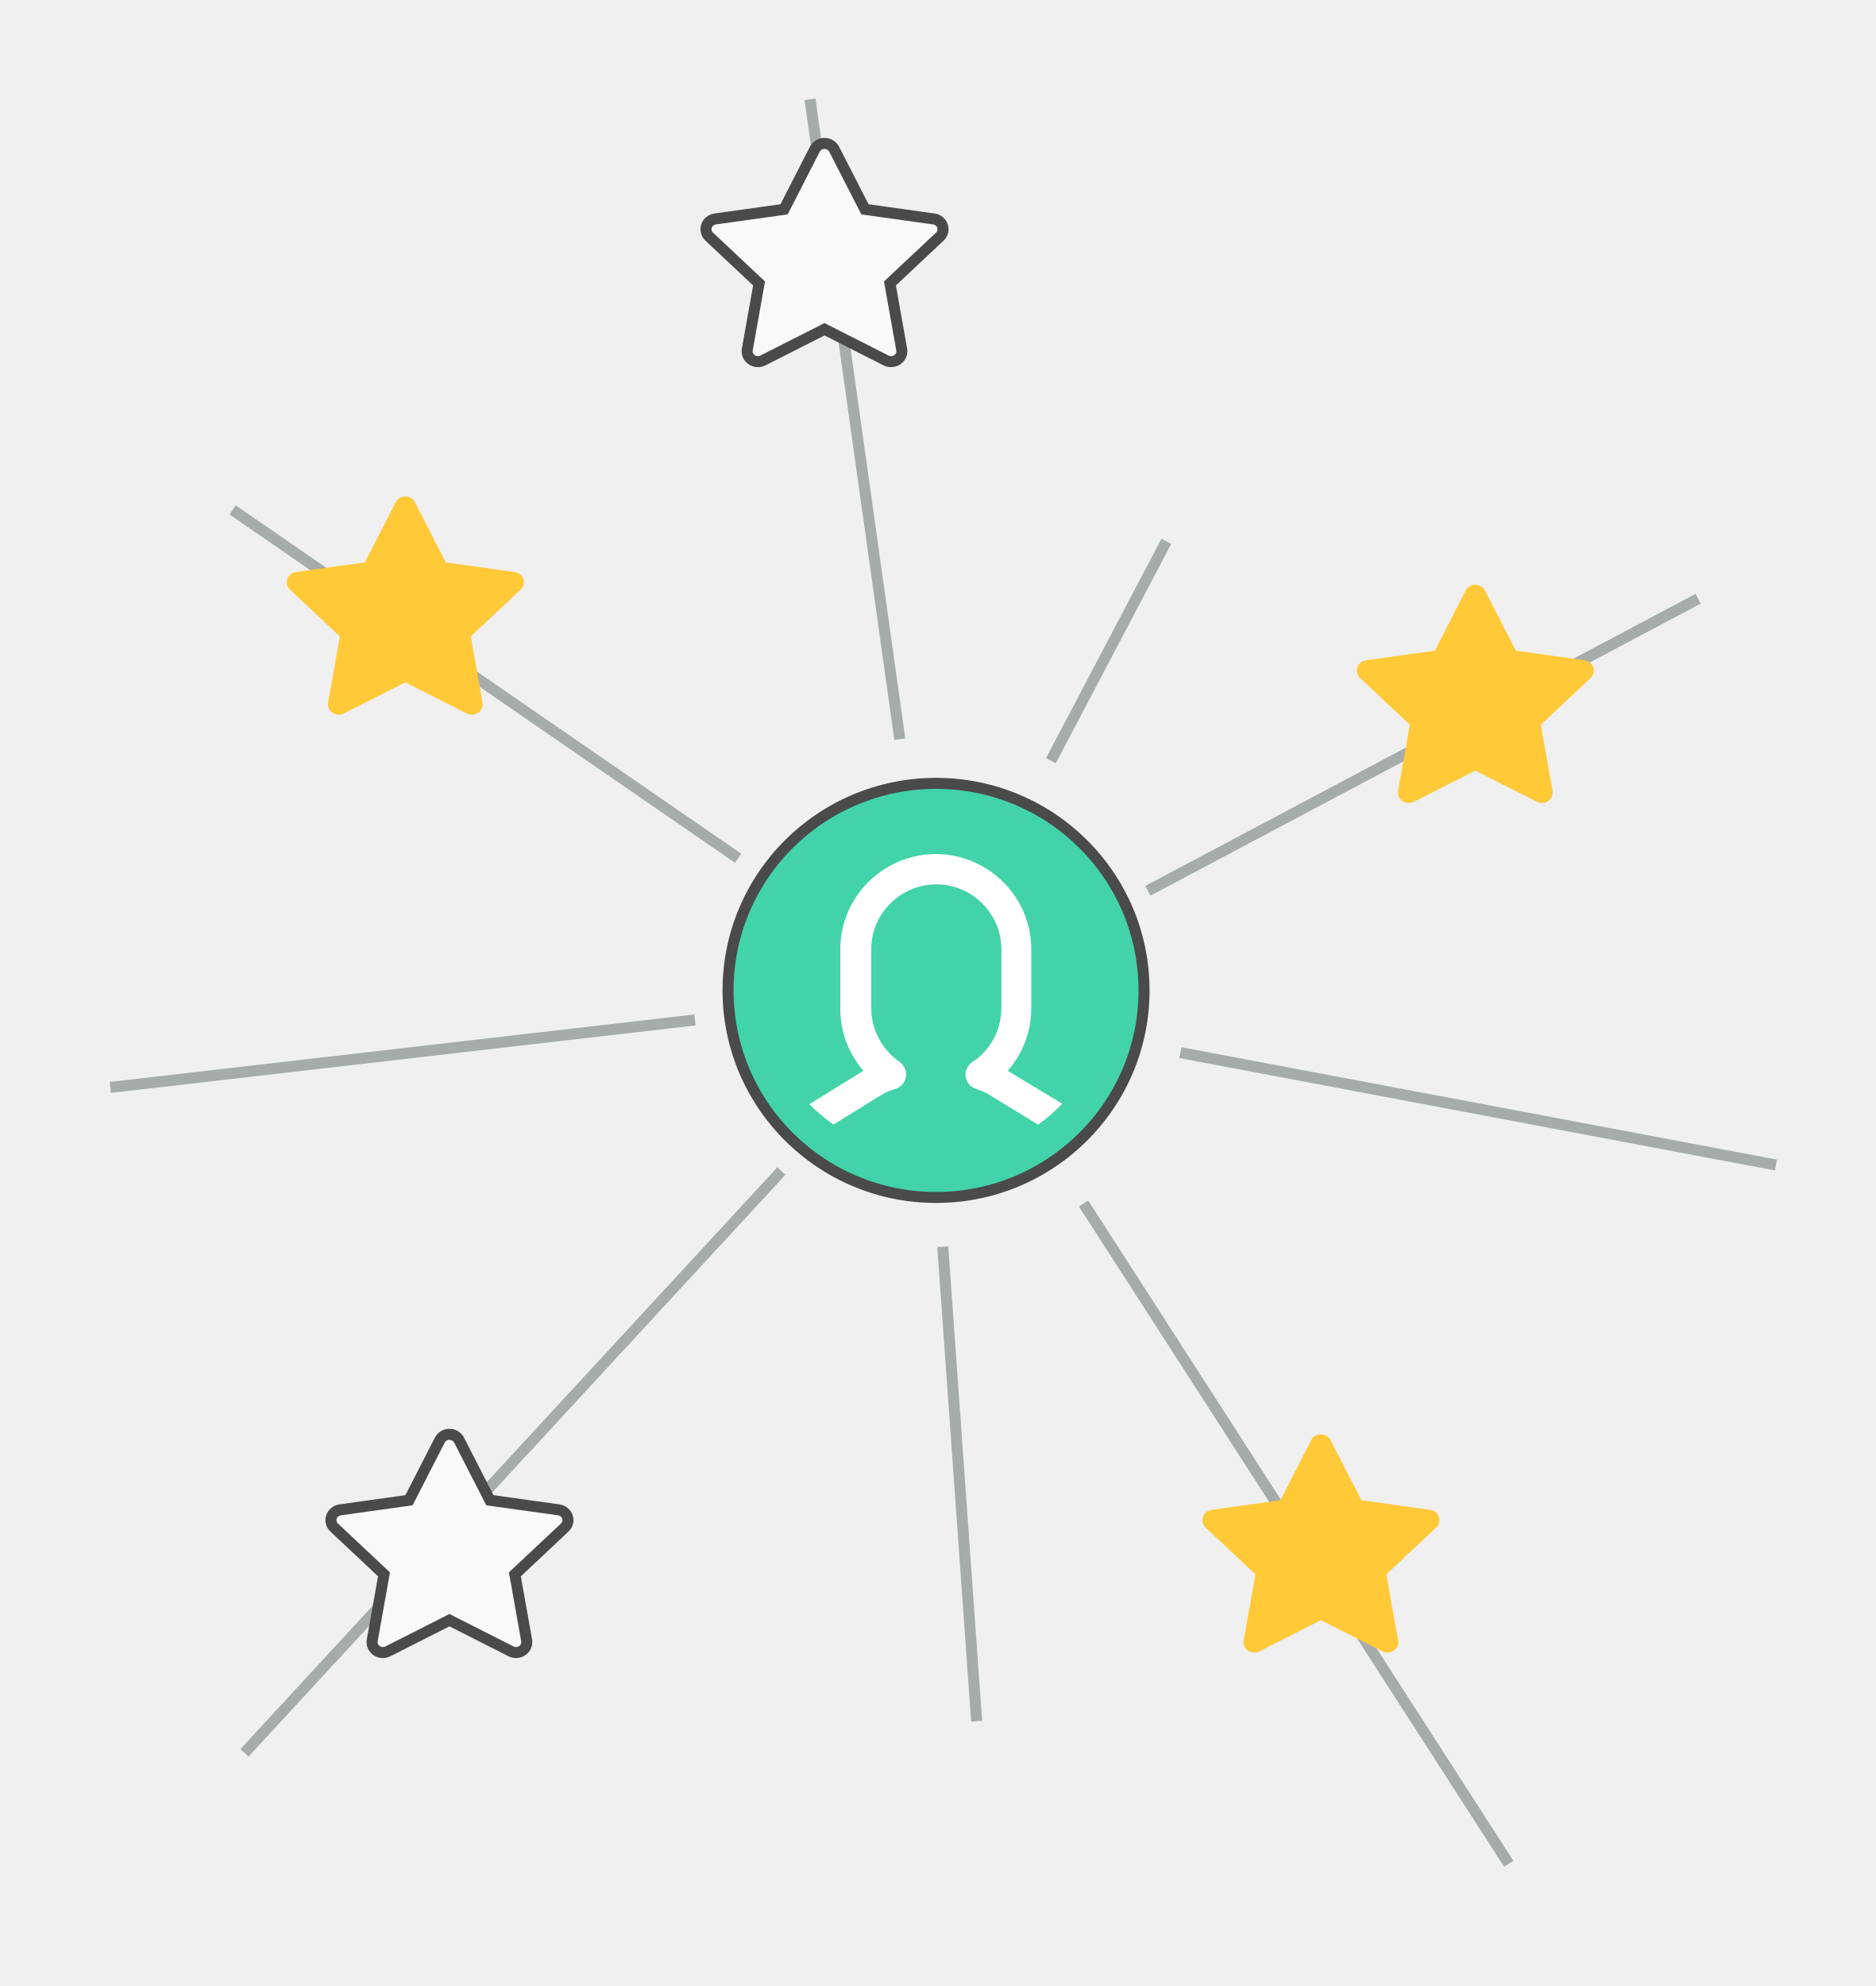
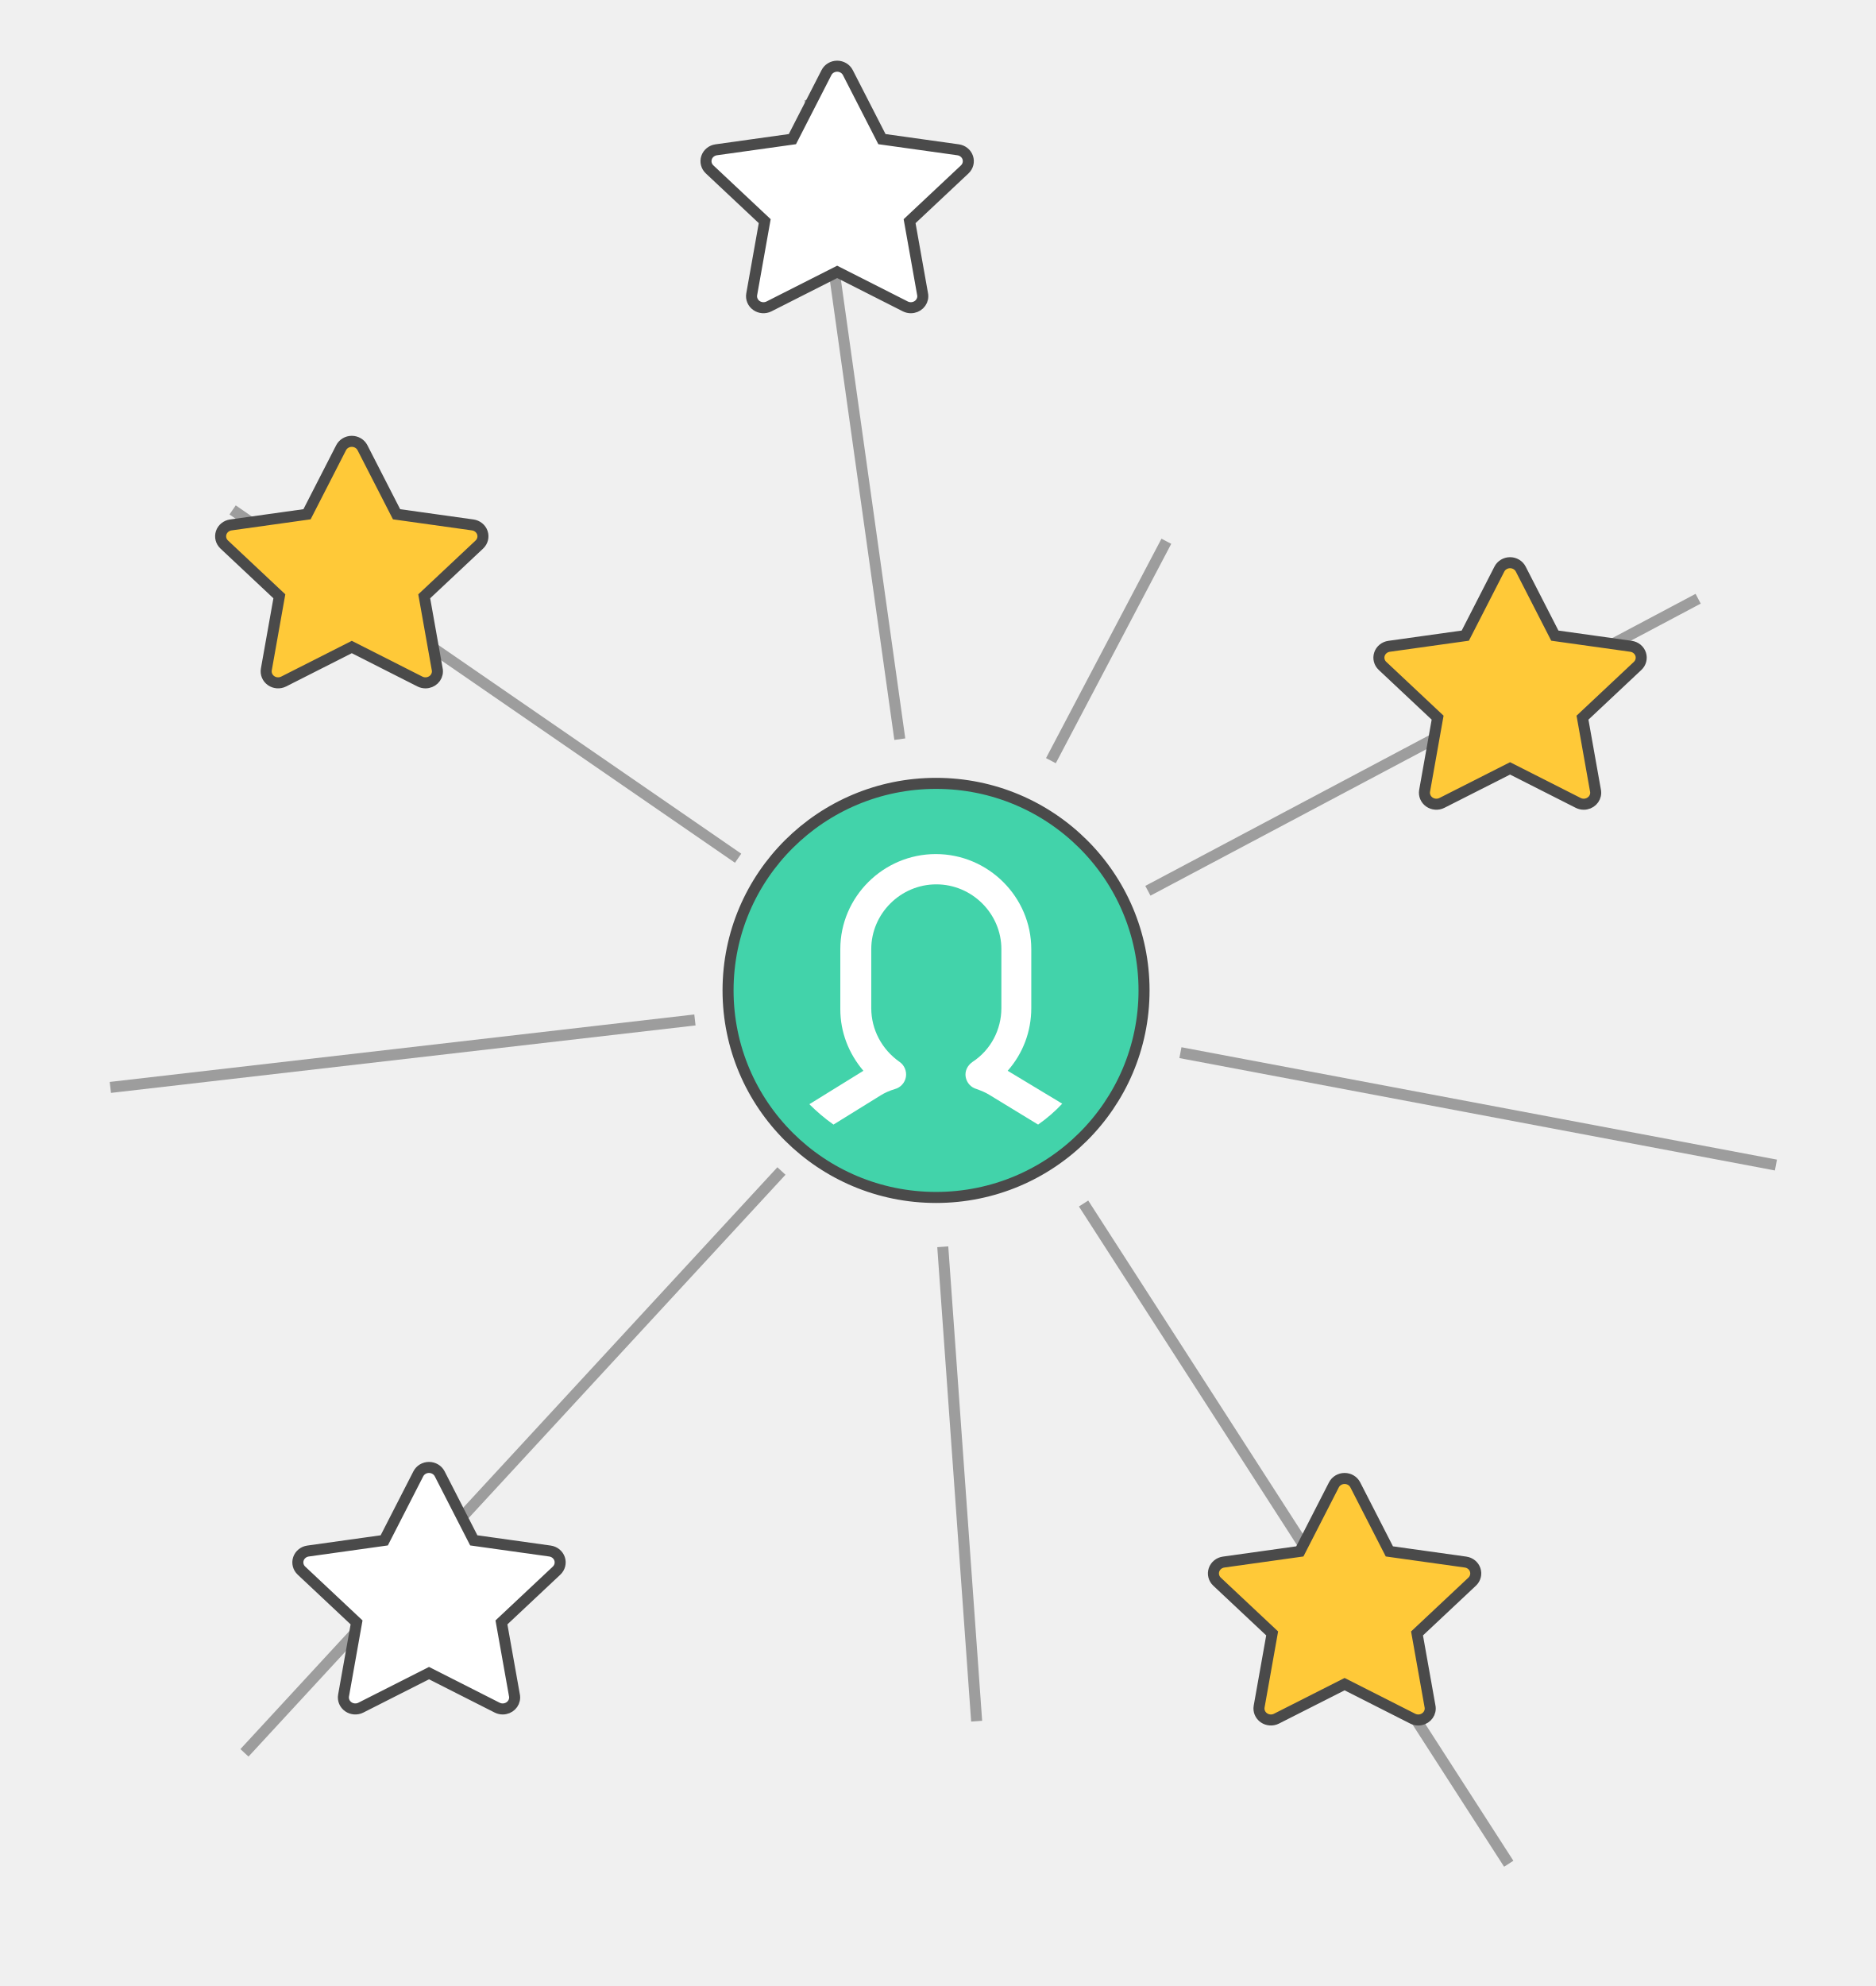
<svg xmlns="http://www.w3.org/2000/svg" width="170px" height="180px" viewBox="0 0 170 180" version="1.1">
  <defs />
  <g id="Page-1" stroke="none" stroke-width="1" fill="none" fill-rule="evenodd">
    <g id="evaluate-copy-3">
-       <path d="M81.5,66.5 L73.5,9.5" id="Line" stroke="#A5ACAA" stroke-linecap="square" />
-       <path d="M88.5,155.5 L85.5,113.5" id="Line" stroke="#A5ACAA" stroke-linecap="square" />
-       <path d="M66.5,77.5 L21.5,46.5" id="Line-Copy-5" stroke="#A5ACAA" stroke-linecap="square" />
-       <path d="M136.5,168.5 L98.5,109.5" id="Line-Copy" stroke="#A5ACAA" stroke-linecap="square" />
-       <path d="M153.5,54.5 L104.5,80.5" id="Line-Copy-2" stroke="#A5ACAA" stroke-linecap="square" />
-       <path d="M160.5,105.5 L107.5,95.5" id="Line-Copy-3" stroke="#A5ACAA" stroke-linecap="square" />
-       <path d="M62.5,92.5 L10.5,98.5" id="Line-Copy-4" stroke="#A5ACAA" stroke-linecap="square" />
-       <path d="M105.5,49.5 L95.5,68.5" id="Line-Copy-7" stroke="#A5ACAA" stroke-linecap="square" />
-       <path d="M70.5,106.5 L22.5,158.5" id="Line-Copy-6" stroke="#A5ACAA" stroke-linecap="square" />
-       <path d="M143.65,59.845 L137.41,58.972 L134.619,53.525 C134.455,53.203 134.115,53 133.743,53 C133.371,53 133.032,53.203 132.867,53.525 L130.077,58.972 L123.836,59.845 C123.468,59.897 123.163,60.145 123.048,60.486 C122.933,60.826 123.029,61.201 123.295,61.45 L127.811,65.69 L126.744,71.678 C126.681,72.031 126.832,72.388 127.133,72.598 C127.434,72.809 127.832,72.836 128.162,72.67 L133.743,69.843 L139.325,72.67 C139.468,72.742 139.624,72.778 139.779,72.778 C140.322,72.776 140.757,72.356 140.757,71.837 C140.757,71.765 140.749,71.694 140.733,71.627 L139.676,65.69 L144.191,61.451 C144.458,61.201 144.553,60.827 144.438,60.486 C144.324,60.145 144.018,59.897 143.65,59.845 Z" id="Shape-Copy-3" fill="#FFC938" />
-       <path d="M129.65,136.845 L123.41,135.972 L120.619,130.525 C120.455,130.203 120.115,130 119.743,130 C119.371,130 119.032,130.203 118.867,130.525 L116.077,135.972 L109.836,136.845 C109.468,136.897 109.163,137.145 109.048,137.486 C108.933,137.826 109.029,138.201 109.295,138.45 L113.811,142.69 L112.744,148.678 C112.681,149.031 112.832,149.388 113.133,149.598 C113.434,149.809 113.832,149.836 114.162,149.67 L119.743,146.843 L125.325,149.67 C125.468,149.742 125.624,149.778 125.779,149.778 C126.322,149.776 126.757,149.356 126.757,148.837 C126.757,148.765 126.749,148.694 126.733,148.627 L125.676,142.69 L130.191,138.451 C130.458,138.201 130.553,137.827 130.438,137.486 C130.324,137.145 130.018,136.897 129.65,136.845 Z" id="Shape-Copy-4" fill="#FFC938" />
-       <path d="M46.65,51.845 L40.41,50.972 L37.619,45.525 C37.455,45.203 37.115,45 36.743,45 C36.371,45 36.032,45.203 35.867,45.525 L33.077,50.972 L26.836,51.845 C26.468,51.897 26.163,52.145 26.048,52.486 C25.933,52.826 26.029,53.201 26.295,53.45 L30.811,57.69 L29.744,63.678 C29.681,64.031 29.832,64.388 30.133,64.598 C30.434,64.809 30.832,64.836 31.162,64.67 L36.743,61.843 L42.325,64.67 C42.468,64.742 42.624,64.778 42.779,64.778 C43.322,64.776 43.757,64.356 43.757,63.837 C43.757,63.765 43.749,63.694 43.733,63.627 L42.676,57.69 L47.191,53.451 C47.458,53.201 47.553,52.827 47.438,52.486 C47.324,52.145 47.018,51.897 46.65,51.845 Z" id="Shape-Copy-5" fill="#FFC938" />
-       <path d="M84.65,19.845 L78.41,18.972 L75.619,13.525 C75.455,13.203 75.115,13 74.743,13 C74.371,13 74.032,13.203 73.867,13.525 L71.077,18.972 L64.836,19.845 C64.468,19.897 64.163,20.145 64.048,20.486 C63.933,20.826 64.029,21.201 64.295,21.45 L68.811,25.69 L67.744,31.678 C67.681,32.031 67.832,32.388 68.133,32.598 C68.434,32.809 68.832,32.836 69.162,32.67 L74.743,29.843 L80.325,32.67 C80.468,32.742 80.624,32.778 80.779,32.778 C81.322,32.776 81.757,32.356 81.757,31.837 C81.757,31.765 81.749,31.694 81.733,31.627 L80.676,25.69 L85.191,21.451 C85.458,21.201 85.553,20.827 85.438,20.486 C85.324,20.145 85.018,19.897 84.65,19.845 Z" id="Shape-Copy-7" stroke="#4A4A4A" fill="#F9F9F9" />
-       <path d="M50.65,136.845 L44.41,135.972 L41.619,130.525 C41.455,130.203 41.115,130 40.743,130 C40.371,130 40.032,130.203 39.867,130.525 L37.077,135.972 L30.836,136.845 C30.468,136.897 30.163,137.145 30.048,137.486 C29.933,137.826 30.029,138.201 30.295,138.45 L34.811,142.69 L33.744,148.678 C33.681,149.031 33.832,149.388 34.133,149.598 C34.434,149.809 34.832,149.836 35.162,149.67 L40.743,146.843 L46.325,149.67 C46.468,149.742 46.624,149.778 46.779,149.778 C47.322,149.776 47.757,149.356 47.757,148.837 C47.757,148.765 47.749,148.694 47.733,148.627 L46.676,142.69 L51.191,138.451 C51.458,138.201 51.553,137.827 51.438,137.486 C51.324,137.145 51.018,136.897 50.65,136.845 Z" id="Shape-Copy-8" stroke="#4A4A4A" fill="#F9F9F9" />
+       <path d="M81.5,66.5 L73.5,9.5" id="Line" stroke="#9D9D9D" stroke-linecap="square" />
+       <path d="M88.5,155.5 L85.5,113.5" id="Line" stroke="#9D9D9D" stroke-linecap="square" />
+       <path d="M66.5,77.5 L21.5,46.5" id="Line-Copy-5" stroke="#9D9D9D" stroke-linecap="square" />
+       <path d="M136.5,168.5 L98.5,109.5" id="Line-Copy" stroke="#9D9D9D" stroke-linecap="square" />
+       <path d="M153.5,54.5 L104.5,80.5" id="Line-Copy-2" stroke="#9D9D9D" stroke-linecap="square" />
+       <path d="M160.5,105.5 L107.5,95.5" id="Line-Copy-3" stroke="#9D9D9D" stroke-linecap="square" />
+       <path d="M62.5,92.5 L10.5,98.5" id="Line-Copy-4" stroke="#9D9D9D" stroke-linecap="square" />
+       <path d="M105.5,49.5 L95.5,68.5" id="Line-Copy-7" stroke="#9D9D9D" stroke-linecap="square" />
+       <path d="M70.5,106.5 L22.5,158.5" id="Line-Copy-6" stroke="#9D9D9D" stroke-linecap="square" />
+       <path d="M147.855,58.577 L140.949,57.61 L137.86,51.581 C137.678,51.225 137.302,51 136.891,51 C136.479,51 136.103,51.225 135.921,51.581 L132.833,57.61 L125.926,58.577 C125.519,58.634 125.18,58.908 125.053,59.285 C124.926,59.662 125.032,60.076 125.327,60.353 L130.324,65.045 L129.144,71.673 C129.075,72.063 129.241,72.458 129.574,72.691 C129.907,72.924 130.348,72.955 130.713,72.771 L136.891,69.642 L143.068,72.771 C143.227,72.851 143.399,72.89 143.571,72.89 C144.172,72.889 144.654,72.423 144.654,71.849 C144.654,71.769 144.645,71.691 144.627,71.616 L143.457,65.046 L148.455,60.353 C148.749,60.076 148.855,59.663 148.728,59.285 C148.601,58.908 148.263,58.634 147.855,58.577 Z" id="Shape-Copy-3" stroke="#4A4A4A" fill="#FFC938" />
+       <path d="M132.855,141.577 L125.949,140.61 L122.86,134.581 C122.678,134.225 122.302,134 121.891,134 C121.479,134 121.103,134.225 120.921,134.581 L117.833,140.61 L110.926,141.577 C110.519,141.634 110.18,141.908 110.053,142.285 C109.926,142.662 110.032,143.076 110.327,143.353 L115.324,148.045 L114.144,154.673 C114.075,155.063 114.241,155.458 114.574,155.691 C114.907,155.924 115.348,155.955 115.713,155.771 L121.891,152.642 L128.068,155.771 C128.227,155.851 128.399,155.89 128.571,155.89 C129.172,155.889 129.654,155.423 129.654,154.849 C129.654,154.769 129.645,154.691 129.627,154.616 L128.457,148.046 L133.455,143.353 C133.749,143.076 133.855,142.663 133.728,142.285 C133.601,141.908 133.263,141.634 132.855,141.577 Z" id="Shape-Copy-4" stroke="#4A4A4A" fill="#FFC938" />
+       <path d="M42.855,47.577 L35.949,46.61 L32.86,40.581 C32.678,40.225 32.302,40 31.891,40 C31.479,40 31.103,40.225 30.921,40.581 L27.833,46.61 L20.926,47.577 C20.519,47.634 20.18,47.908 20.053,48.285 C19.926,48.662 20.032,49.076 20.327,49.353 L25.324,54.045 L24.144,60.673 C24.075,61.063 24.241,61.458 24.574,61.691 C24.907,61.924 25.348,61.955 25.713,61.771 L31.891,58.642 L38.068,61.771 C38.227,61.851 38.399,61.89 38.571,61.89 C39.172,61.889 39.654,61.423 39.654,60.849 C39.654,60.769 39.645,60.691 39.627,60.616 L38.457,54.046 L43.455,49.353 C43.749,49.076 43.855,48.663 43.728,48.285 C43.601,47.908 43.263,47.634 42.855,47.577 Z" id="Shape-Copy-5" stroke="#4A4A4A" fill="#FFC938" />
+       <path d="M86.855,13.577 L79.949,12.61 L76.86,6.581 C76.678,6.225 76.302,6 75.891,6 C75.479,6 75.103,6.225 74.921,6.581 L71.833,12.61 L64.926,13.577 C64.519,13.634 64.18,13.908 64.053,14.285 C63.926,14.662 64.032,15.076 64.327,15.353 L69.324,20.045 L68.144,26.673 C68.075,27.063 68.241,27.458 68.574,27.691 C68.907,27.924 69.348,27.955 69.713,27.771 L75.891,24.642 L82.068,27.771 C82.227,27.851 82.399,27.89 82.571,27.89 C83.172,27.889 83.654,27.423 83.654,26.849 C83.654,26.769 83.645,26.691 83.627,26.616 L82.457,20.046 L87.455,15.353 C87.749,15.076 87.855,14.663 87.728,14.285 C87.601,13.908 87.263,13.634 86.855,13.577 Z" id="Shape-Copy-7" stroke="#4A4A4A" fill="#FFFFFF" />
+       <path d="M49.855,140.577 L42.949,139.61 L39.86,133.581 C39.678,133.225 39.302,133 38.891,133 C38.479,133 38.103,133.225 37.921,133.581 L34.833,139.61 L27.926,140.577 C27.519,140.634 27.18,140.908 27.053,141.285 C26.926,141.662 27.032,142.076 27.327,142.353 L32.324,147.045 L31.144,153.673 C31.075,154.063 31.241,154.458 31.574,154.691 C31.907,154.924 32.348,154.955 32.713,154.771 L38.891,151.642 L45.068,154.771 C45.227,154.851 45.399,154.89 45.571,154.89 C46.172,154.889 46.654,154.423 46.654,153.849 C46.654,153.769 46.645,153.691 46.627,153.616 L45.457,147.046 L50.455,142.353 C50.749,142.076 50.855,141.663 50.728,141.285 C50.601,140.908 50.263,140.634 49.855,140.577 Z" id="Shape-Copy-8" stroke="#4A4A4A" fill="#FFFFFF" />
      <g id="avatar-blue-copy-3" transform="translate(66, 71)">
        <ellipse id="Oval-3" stroke="#4A4A4A" fill="#42D3AA" cx="18.855" cy="18.765" rx="18.855" ry="18.765" />
        <path d="M23.683,28.228 C23.302,27.991 22.922,27.849 22.541,27.707 C22.018,27.565 21.638,27.139 21.543,26.618 C21.448,26.098 21.685,25.577 22.161,25.246 C23.826,24.157 24.777,22.311 24.777,20.371 L24.777,15.022 C24.777,11.803 22.113,9.153 18.879,9.153 C15.645,9.153 12.982,11.803 12.982,15.022 L12.982,20.371 C12.982,22.311 13.933,24.11 15.55,25.246 C15.978,25.53 16.216,26.098 16.121,26.618 C16.026,27.139 15.645,27.565 15.122,27.707 C14.646,27.849 14.218,28.038 13.838,28.275 L9.557,30.926 C8.749,30.358 8.036,29.742 7.37,29.08 L12.268,26.05 C10.937,24.488 10.176,22.548 10.176,20.465 L10.176,15.022 C10.176,10.289 14.076,6.408 18.832,6.408 C23.588,6.408 27.488,10.289 27.488,15.022 L27.488,20.371 C27.488,22.5 26.727,24.488 25.348,26.05 L30.294,29.032 C29.628,29.742 28.915,30.358 28.106,30.926 L23.683,28.228 Z" id="Shape-Copy-3" fill="#FFFFFF" />
      </g>
    </g>
  </g>
</svg>
